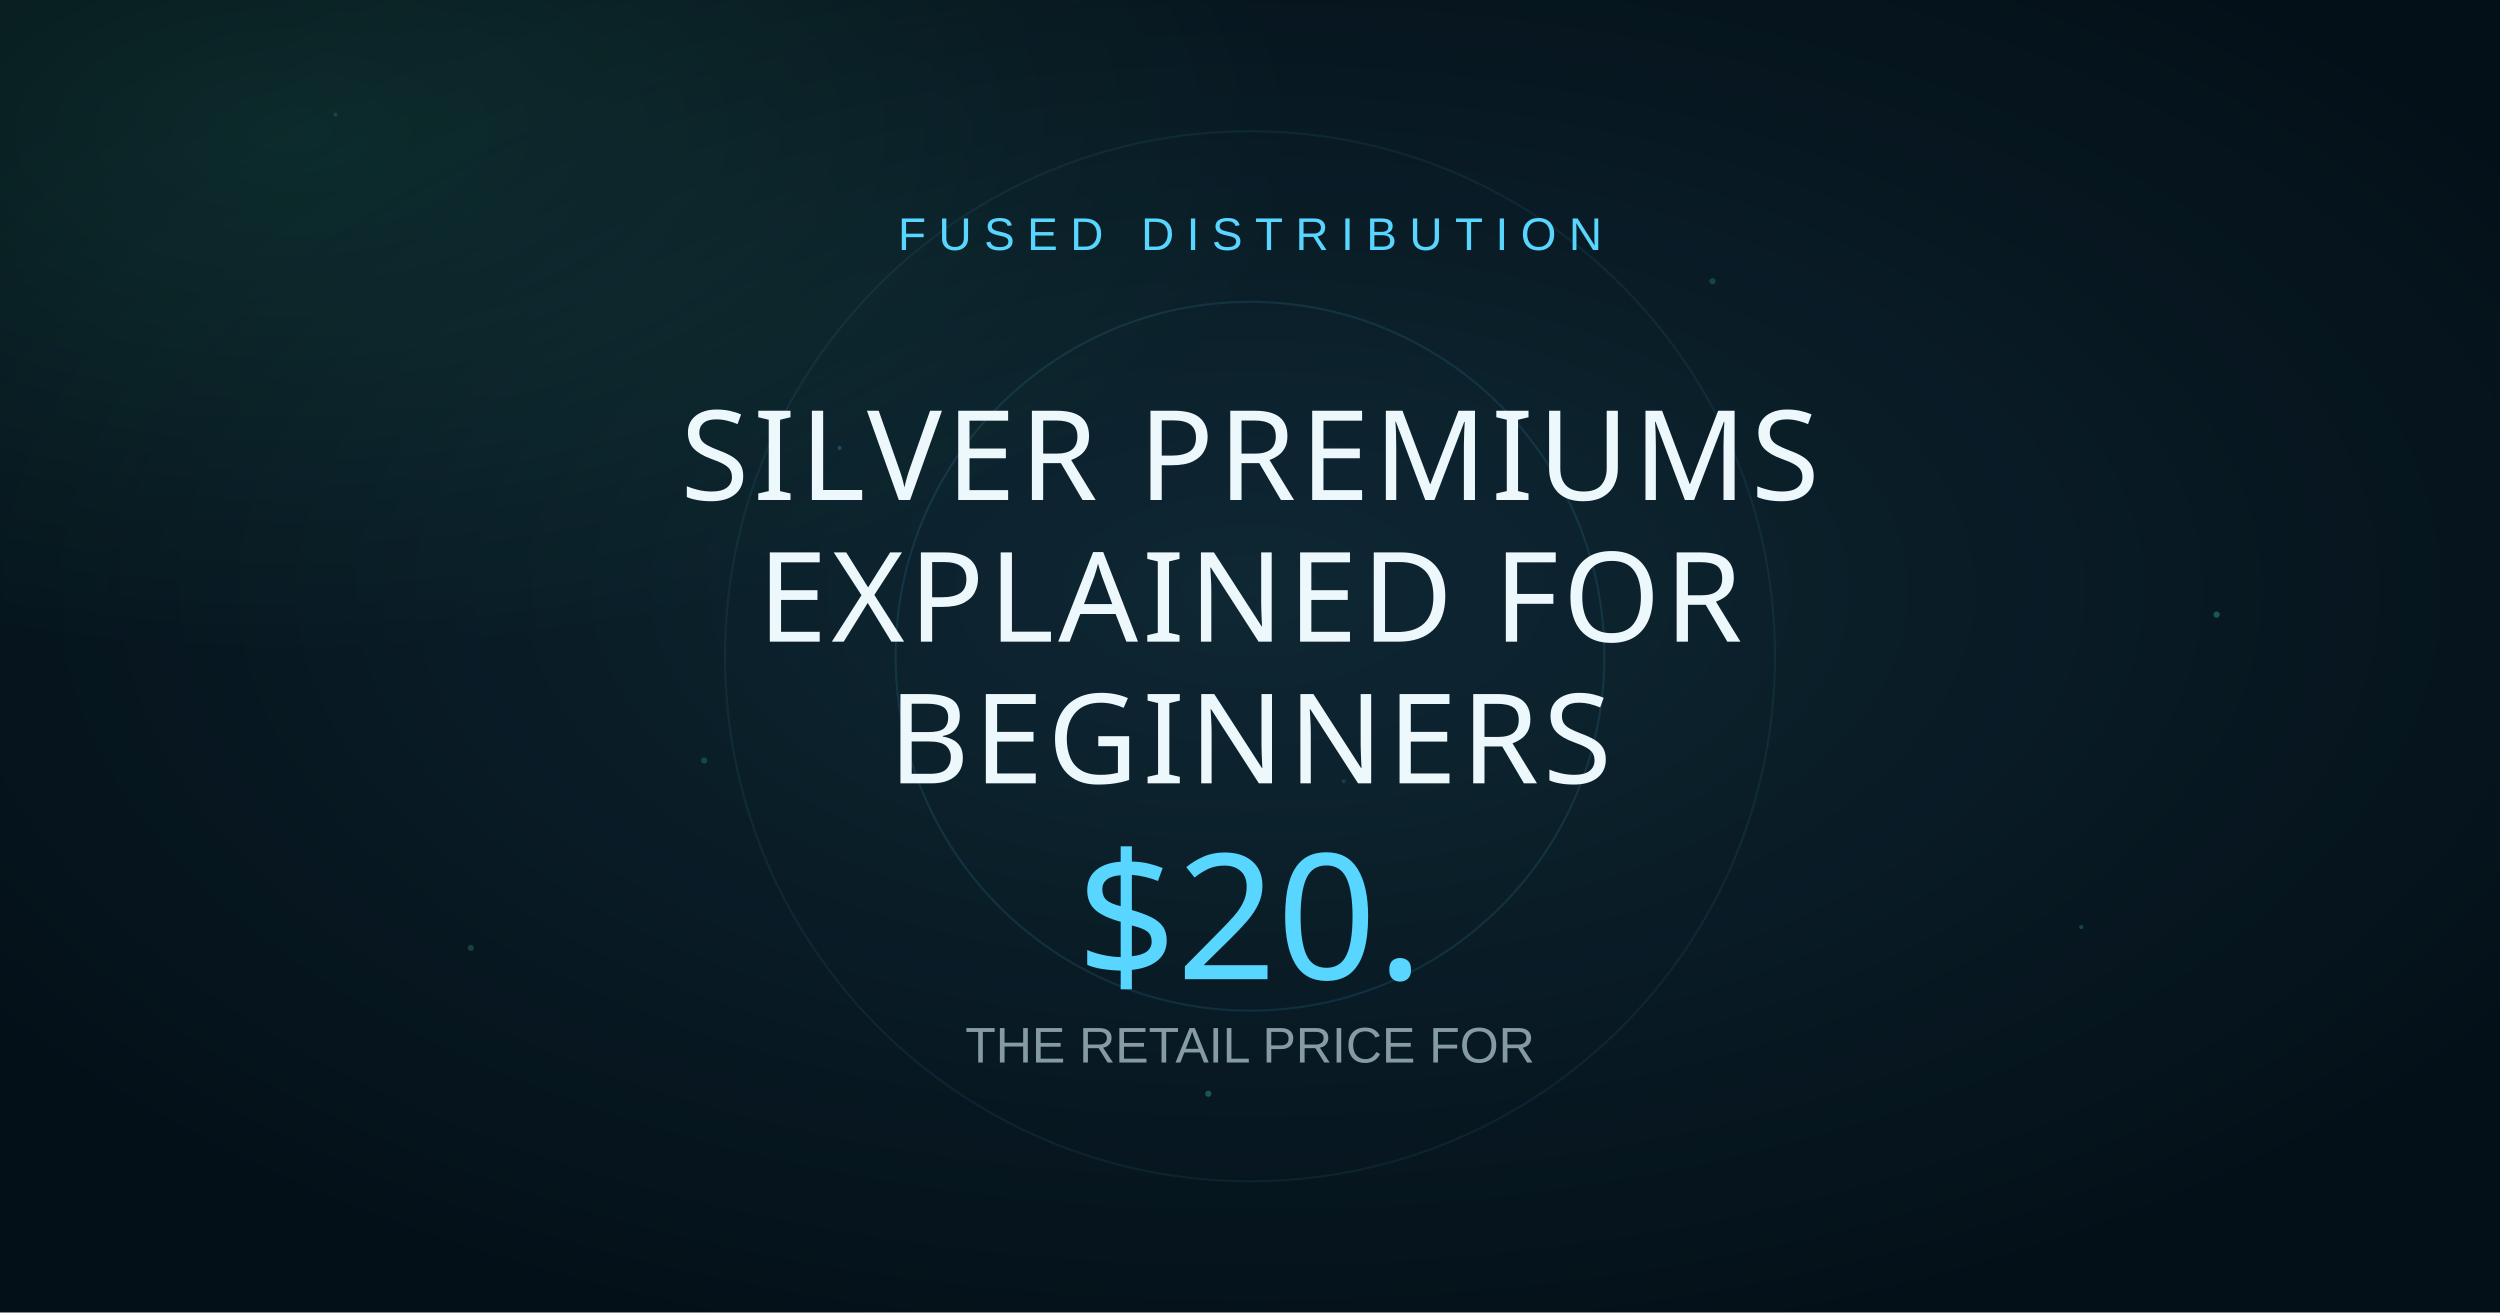
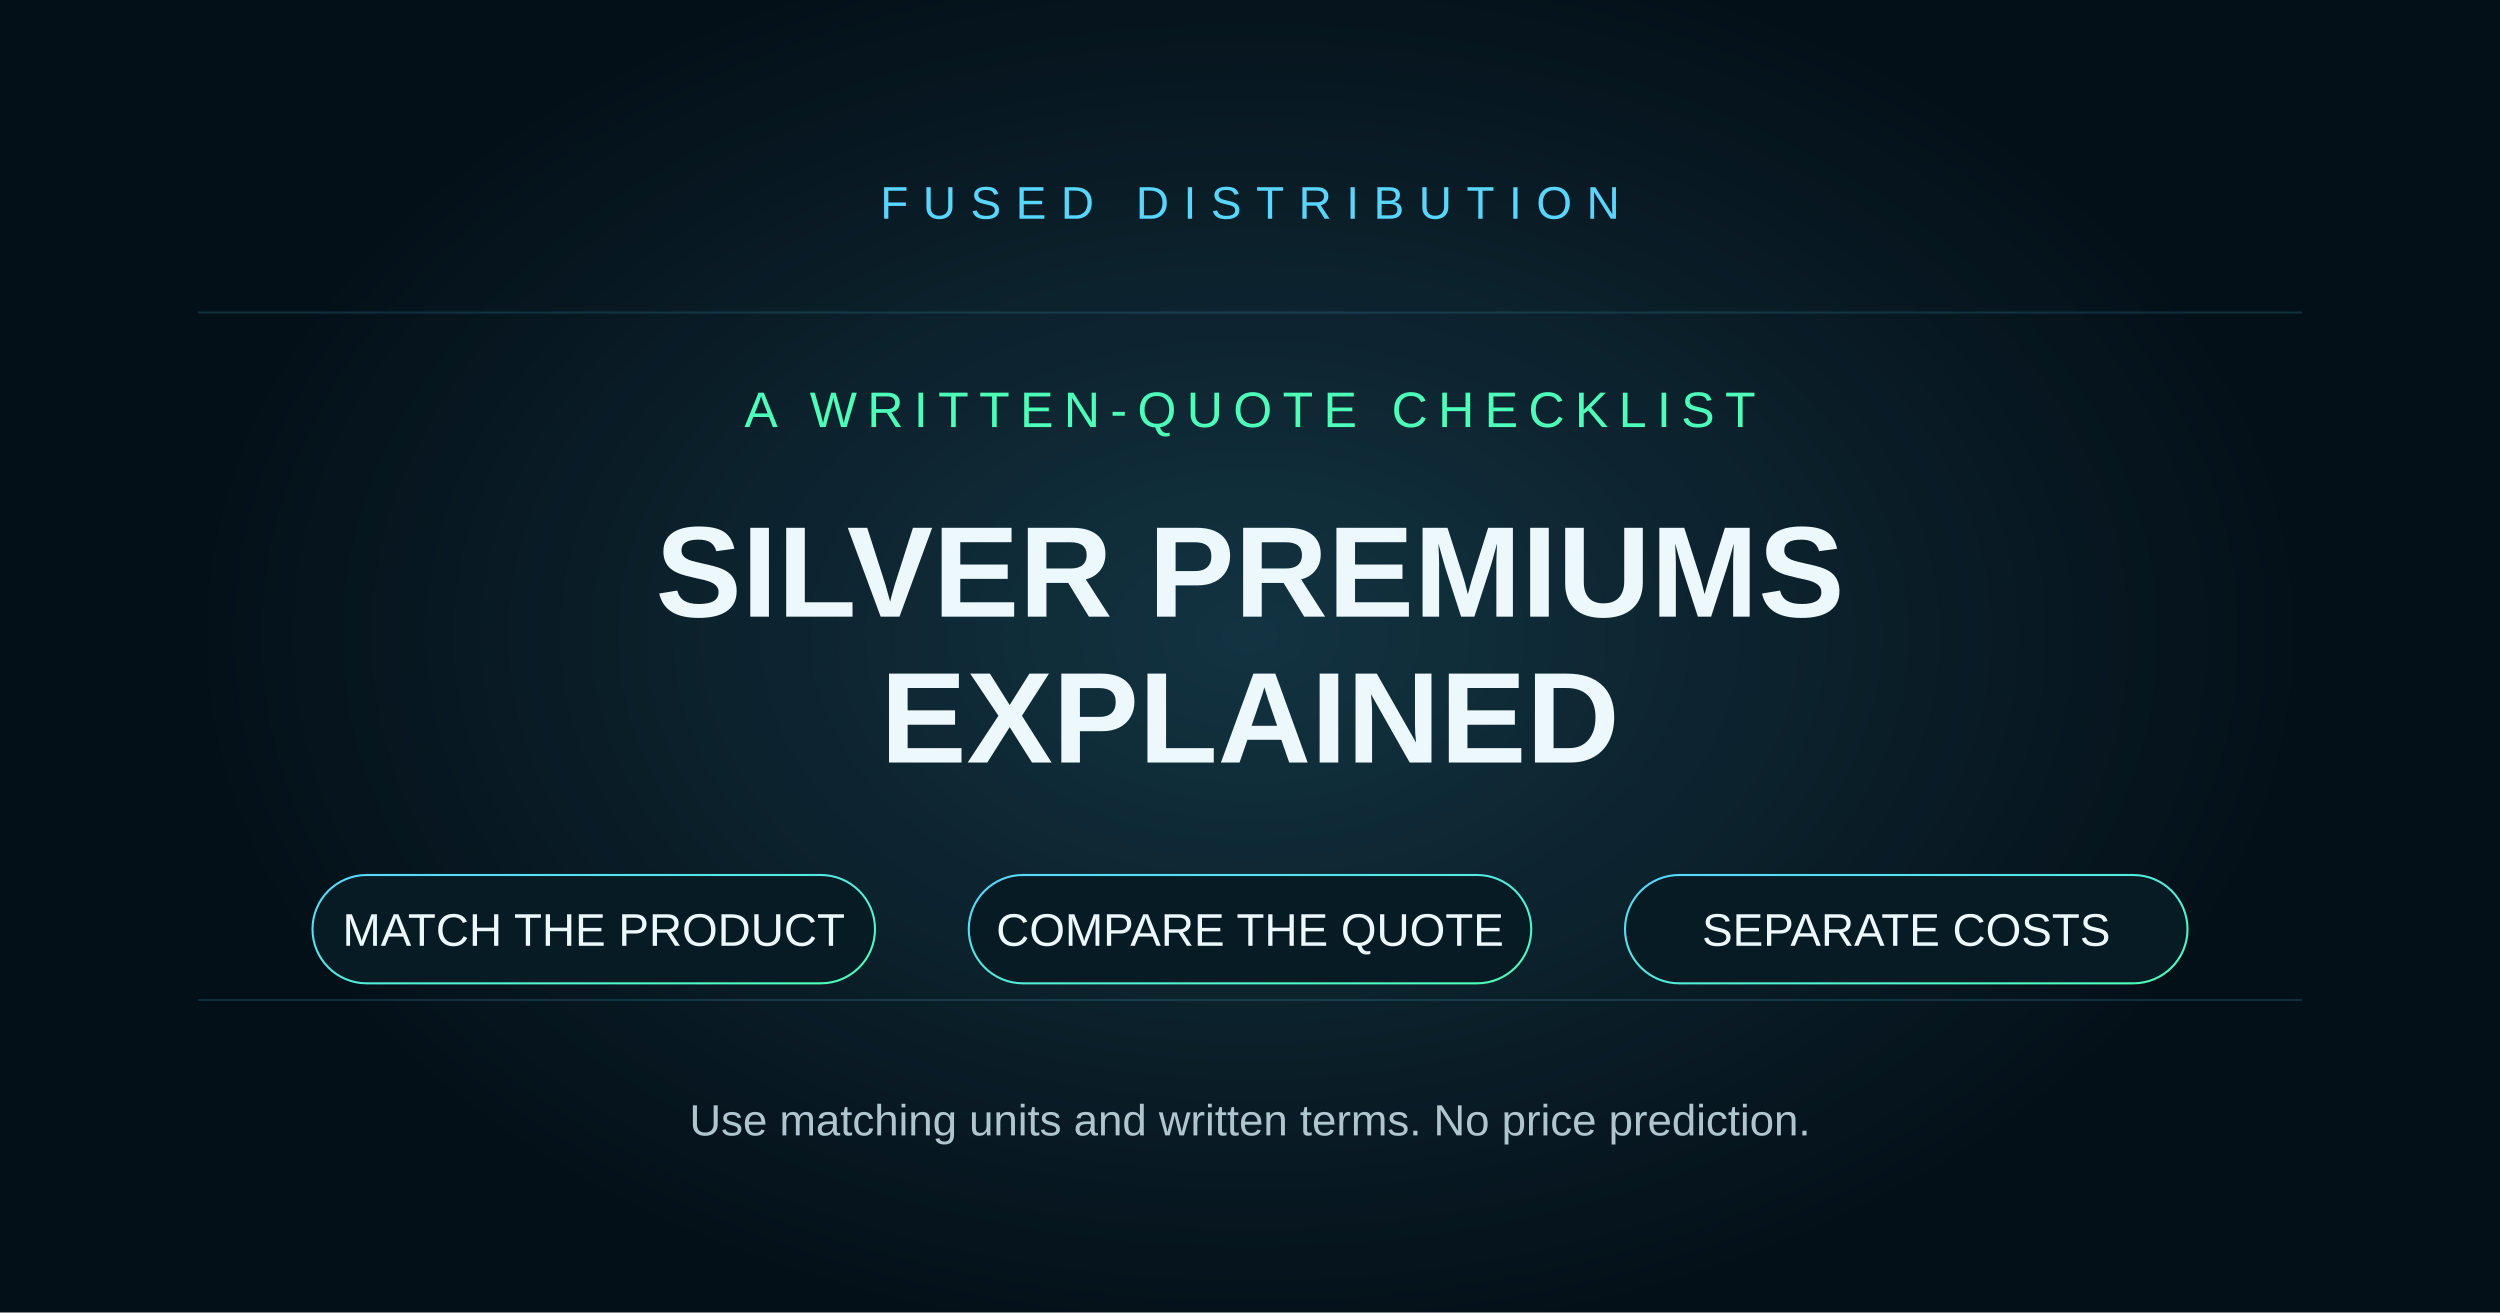
<svg xmlns="http://www.w3.org/2000/svg" width="1200" height="630" viewBox="0 0 1200 630">
+   <defs>
+     <radialGradient id="glow">
+       <stop stop-color="#58d6ff" stop-opacity=".18" />
+       <stop offset="1" stop-color="#58d6ff" stop-opacity="0" />
+     </radialGradient>
+     <linearGradient id="line" x2="1" y2="1">
+       <stop stop-color="#58d6ff" />
+       <stop offset="1" stop-color="#4dffb8" />
+     </linearGradient>
+   </defs>
  <rect width="1200" height="630" fill="#041018" />
-   <radialGradient id="g1" cx="50%" cy="45%" r="60%">
-     <stop offset="0%" stop-color="#58d6ff" stop-opacity="0.12" />
-     <stop offset="100%" stop-color="#58d6ff" stop-opacity="0" />
-   </radialGradient>
-   <radialGradient id="g2" cx="12%" cy="10%" r="40%">
-     <stop offset="0%" stop-color="#4dffb8" stop-opacity="0.10" />
-     <stop offset="100%" stop-color="#4dffb8" stop-opacity="0" />
-   </radialGradient>
-   <rect width="1200" height="630" fill="url(#g1)" />
-   <rect width="1200" height="630" fill="url(#g2)" />
-   <circle cx="600" cy="315" r="252" fill="none" stroke="#58d6ff" stroke-opacity="0.07" />
-   <circle cx="600" cy="315" r="170.1" fill="none" stroke="#58d6ff" stroke-opacity="0.11" />
-   <circle cx="757" cy="285" r="1" fill="#58d6ff" opacity="0.15" />
-   <circle cx="338" cy="365" r="1.5" fill="#4dffb8" opacity="0.19" />
-   <circle cx="999" cy="445" r="1" fill="#58d6ff" opacity="0.23" />
-   <circle cx="580" cy="525" r="1.5" fill="#4dffb8" opacity="0.27" />
-   <circle cx="161" cy="55" r="1" fill="#58d6ff" opacity="0.15" />
-   <circle cx="822" cy="135" r="1.5" fill="#4dffb8" opacity="0.19" />
-   <circle cx="403" cy="215" r="1" fill="#58d6ff" opacity="0.23" />
-   <circle cx="1064" cy="295" r="1.5" fill="#4dffb8" opacity="0.27" />
-   <circle cx="645" cy="375" r="1" fill="#58d6ff" opacity="0.15" />
-   <circle cx="226" cy="455" r="1.5" fill="#4dffb8" opacity="0.19" />
-   <text x="600" y="120" font-family="Arial, sans-serif" font-size="22" fill="#58d6ff" text-anchor="middle" letter-spacing="6">FUSED DISTRIBUTION</text>
-   <text x="600" y="240" font-family="Impact, Haettenschweiler, sans-serif" font-size="60" fill="#ecf8fb" text-anchor="middle" letter-spacing="2">SILVER PREMIUMS</text>
-   <text x="600" y="308" font-family="Impact, Haettenschweiler, sans-serif" font-size="60" fill="#ecf8fb" text-anchor="middle" letter-spacing="2">EXPLAINED FOR</text>
-   <text x="600" y="376" font-family="Impact, Haettenschweiler, sans-serif" font-size="60" fill="#ecf8fb" text-anchor="middle" letter-spacing="2">BEGINNERS</text>
-   <text x="600" y="470" font-family="Impact, sans-serif" font-size="84" fill="#58d6ff" text-anchor="middle">$20.</text>
-   <text x="600" y="510" font-family="Arial, sans-serif" font-size="24" fill="rgba(175,198,207,0.75)" text-anchor="middle">THE RETAIL PRICE FOR</text>
+   <ellipse cx="600" cy="305" rx="510" ry="340" fill="url(#glow)" />
+   <path d="M95 150H1105M95 480H1105" stroke="#58d6ff" stroke-opacity=".15" />
+   <text x="600" y="105" text-anchor="middle" font-family="Arial,sans-serif" font-size="22" letter-spacing="7" fill="#58d6ff">FUSED DISTRIBUTION</text>
+   <text x="600" y="205" text-anchor="middle" font-family="Arial,sans-serif" font-size="24" letter-spacing="5" fill="#4dffb8">A WRITTEN-QUOTE CHECKLIST</text>
+   <text x="600" y="296" text-anchor="middle" font-family="Arial,sans-serif" font-weight="800" font-size="62" fill="#ecf8fb">SILVER PREMIUMS</text>
+   <text x="600" y="366" text-anchor="middle" font-family="Arial,sans-serif" font-weight="800" font-size="62" fill="#ecf8fb">EXPLAINED</text>
+   <g font-family="Arial,sans-serif" font-size="22" text-anchor="middle">
+     <rect x="150" y="420" width="270" height="52" rx="26" fill="#071b24" stroke="url(#line)" />
+     <text x="285" y="454" fill="#ecf8fb">MATCH THE PRODUCT</text>
+     <rect x="465" y="420" width="270" height="52" rx="26" fill="#071b24" stroke="url(#line)" />
+     <text x="600" y="454" fill="#ecf8fb">COMPARE THE QUOTE</text>
+     <rect x="780" y="420" width="270" height="52" rx="26" fill="#071b24" stroke="url(#line)" />
+     <text x="915" y="454" fill="#ecf8fb">SEPARATE COSTS</text>
+   </g>
+   <text x="600" y="545" text-anchor="middle" font-family="Arial,sans-serif" font-size="21" fill="#afc6cf">Use matching units and written terms. No price prediction.</text>
</svg>
